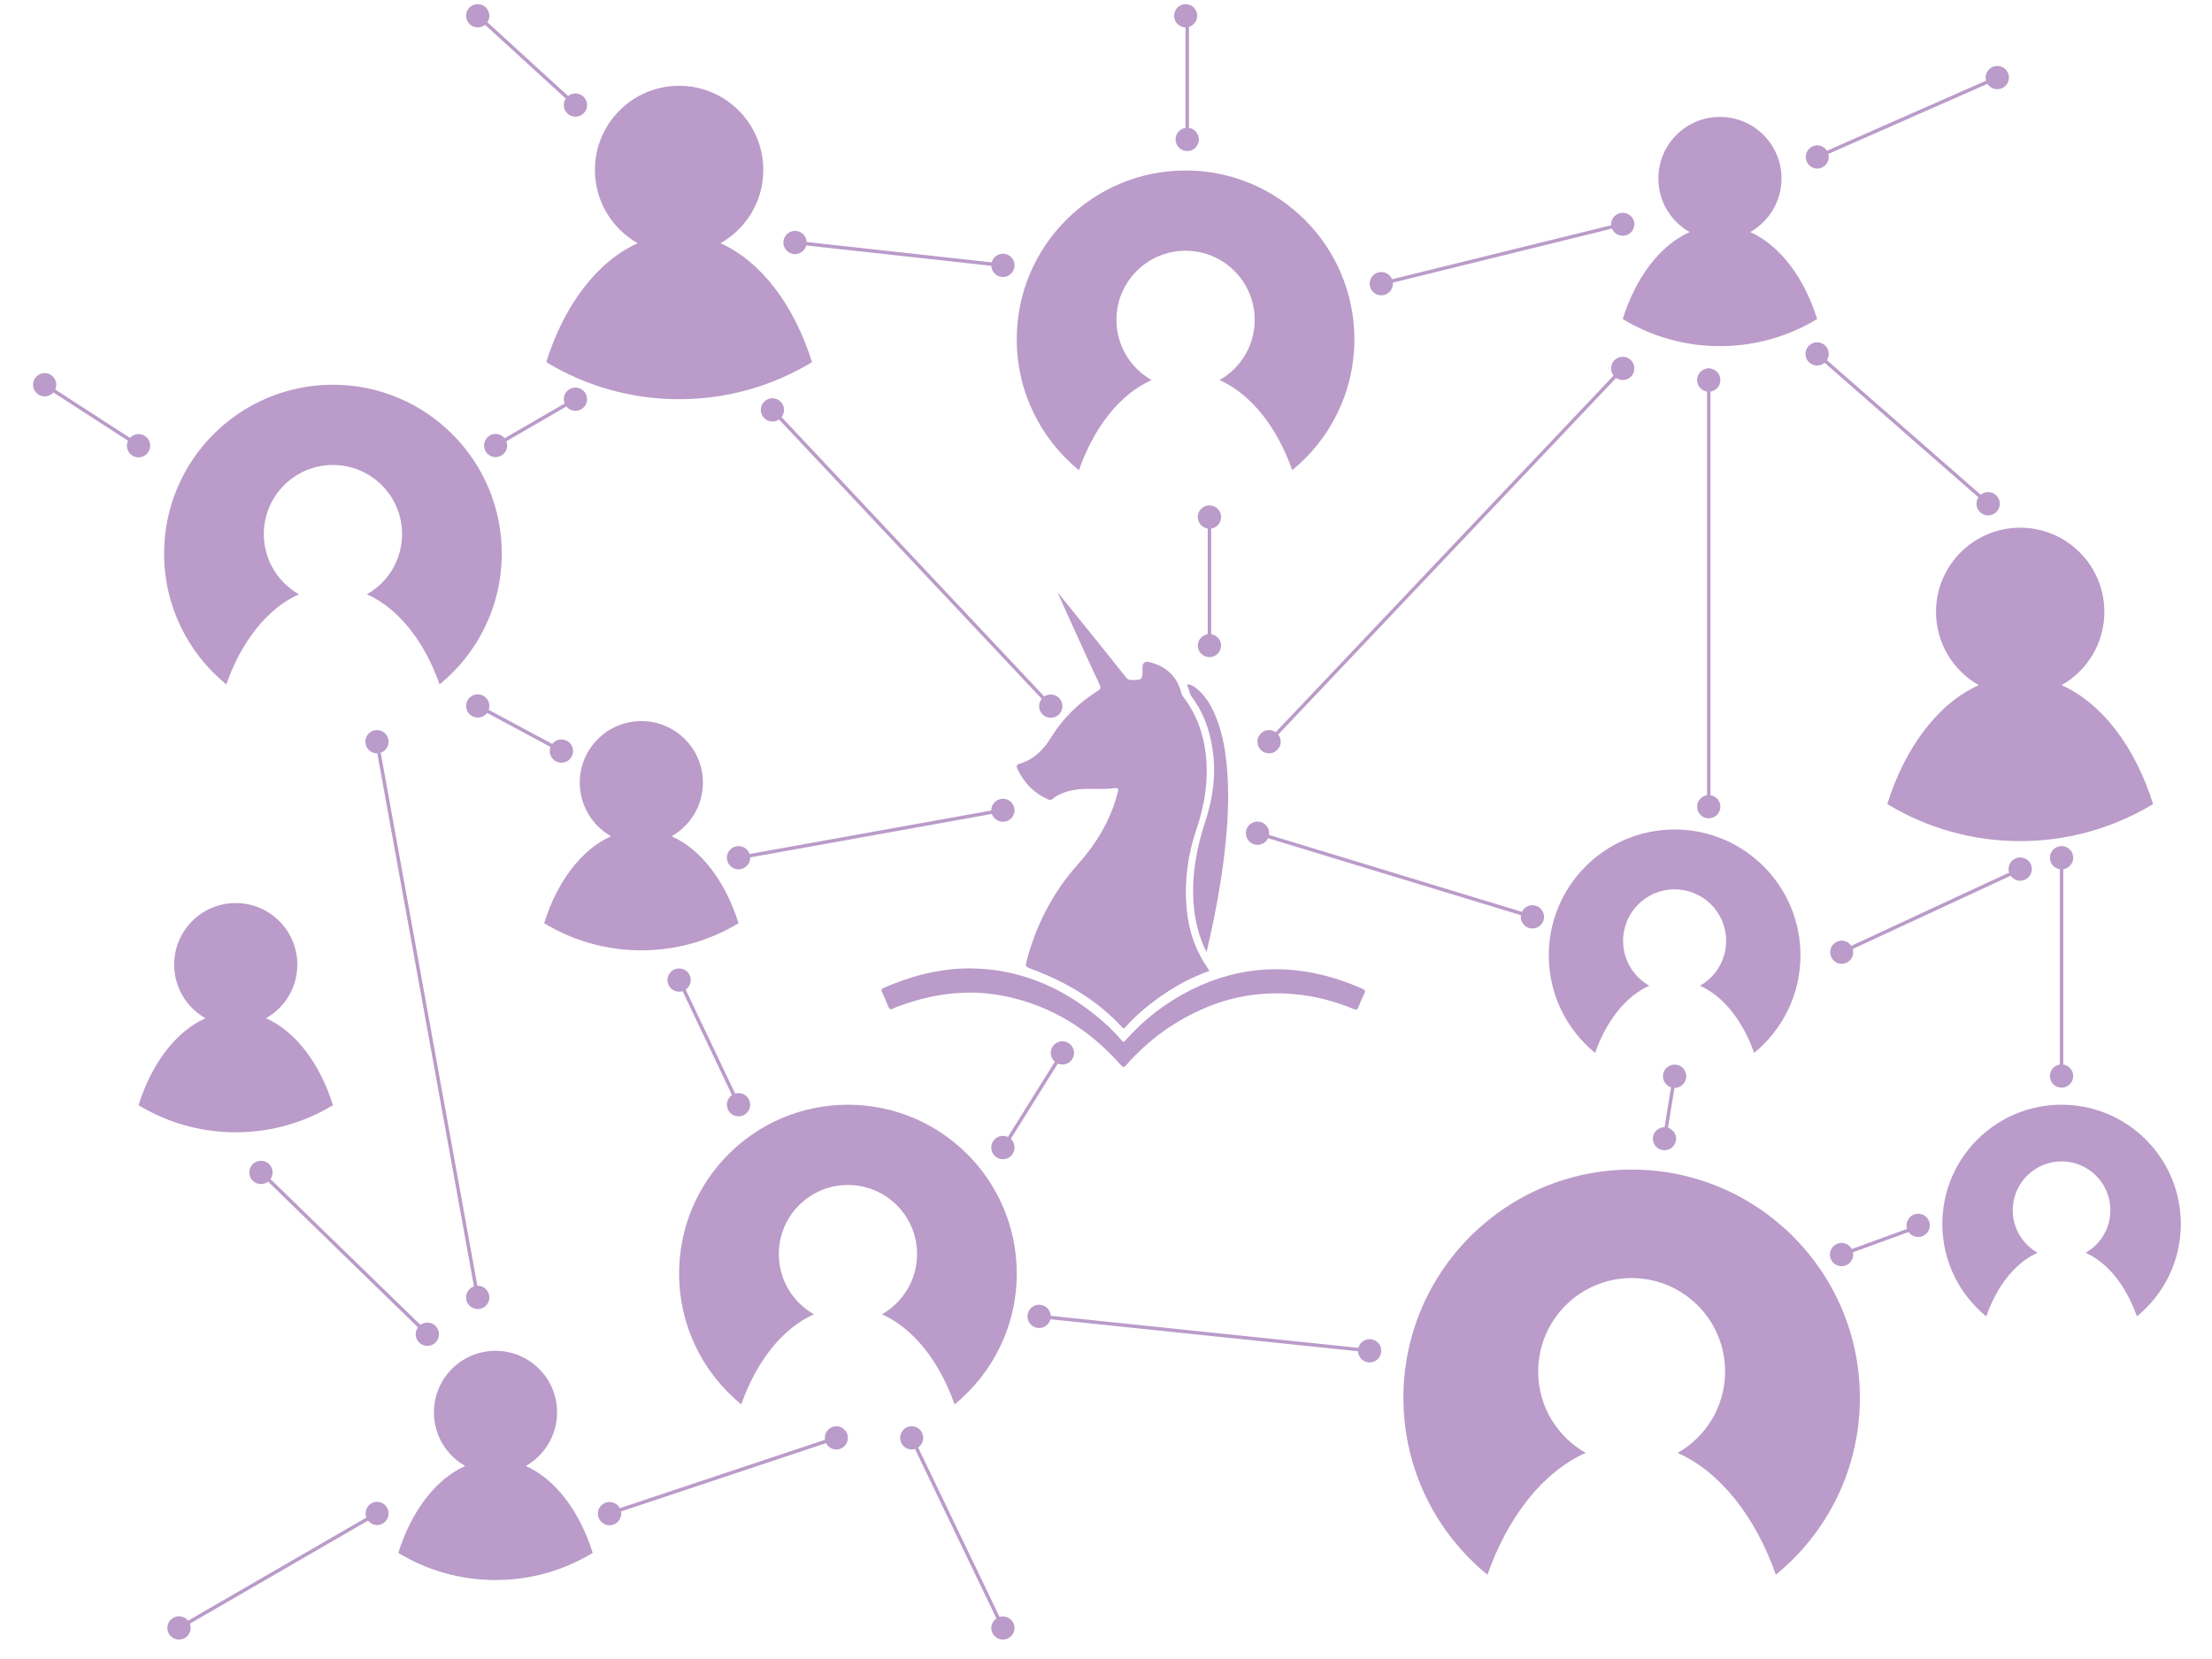
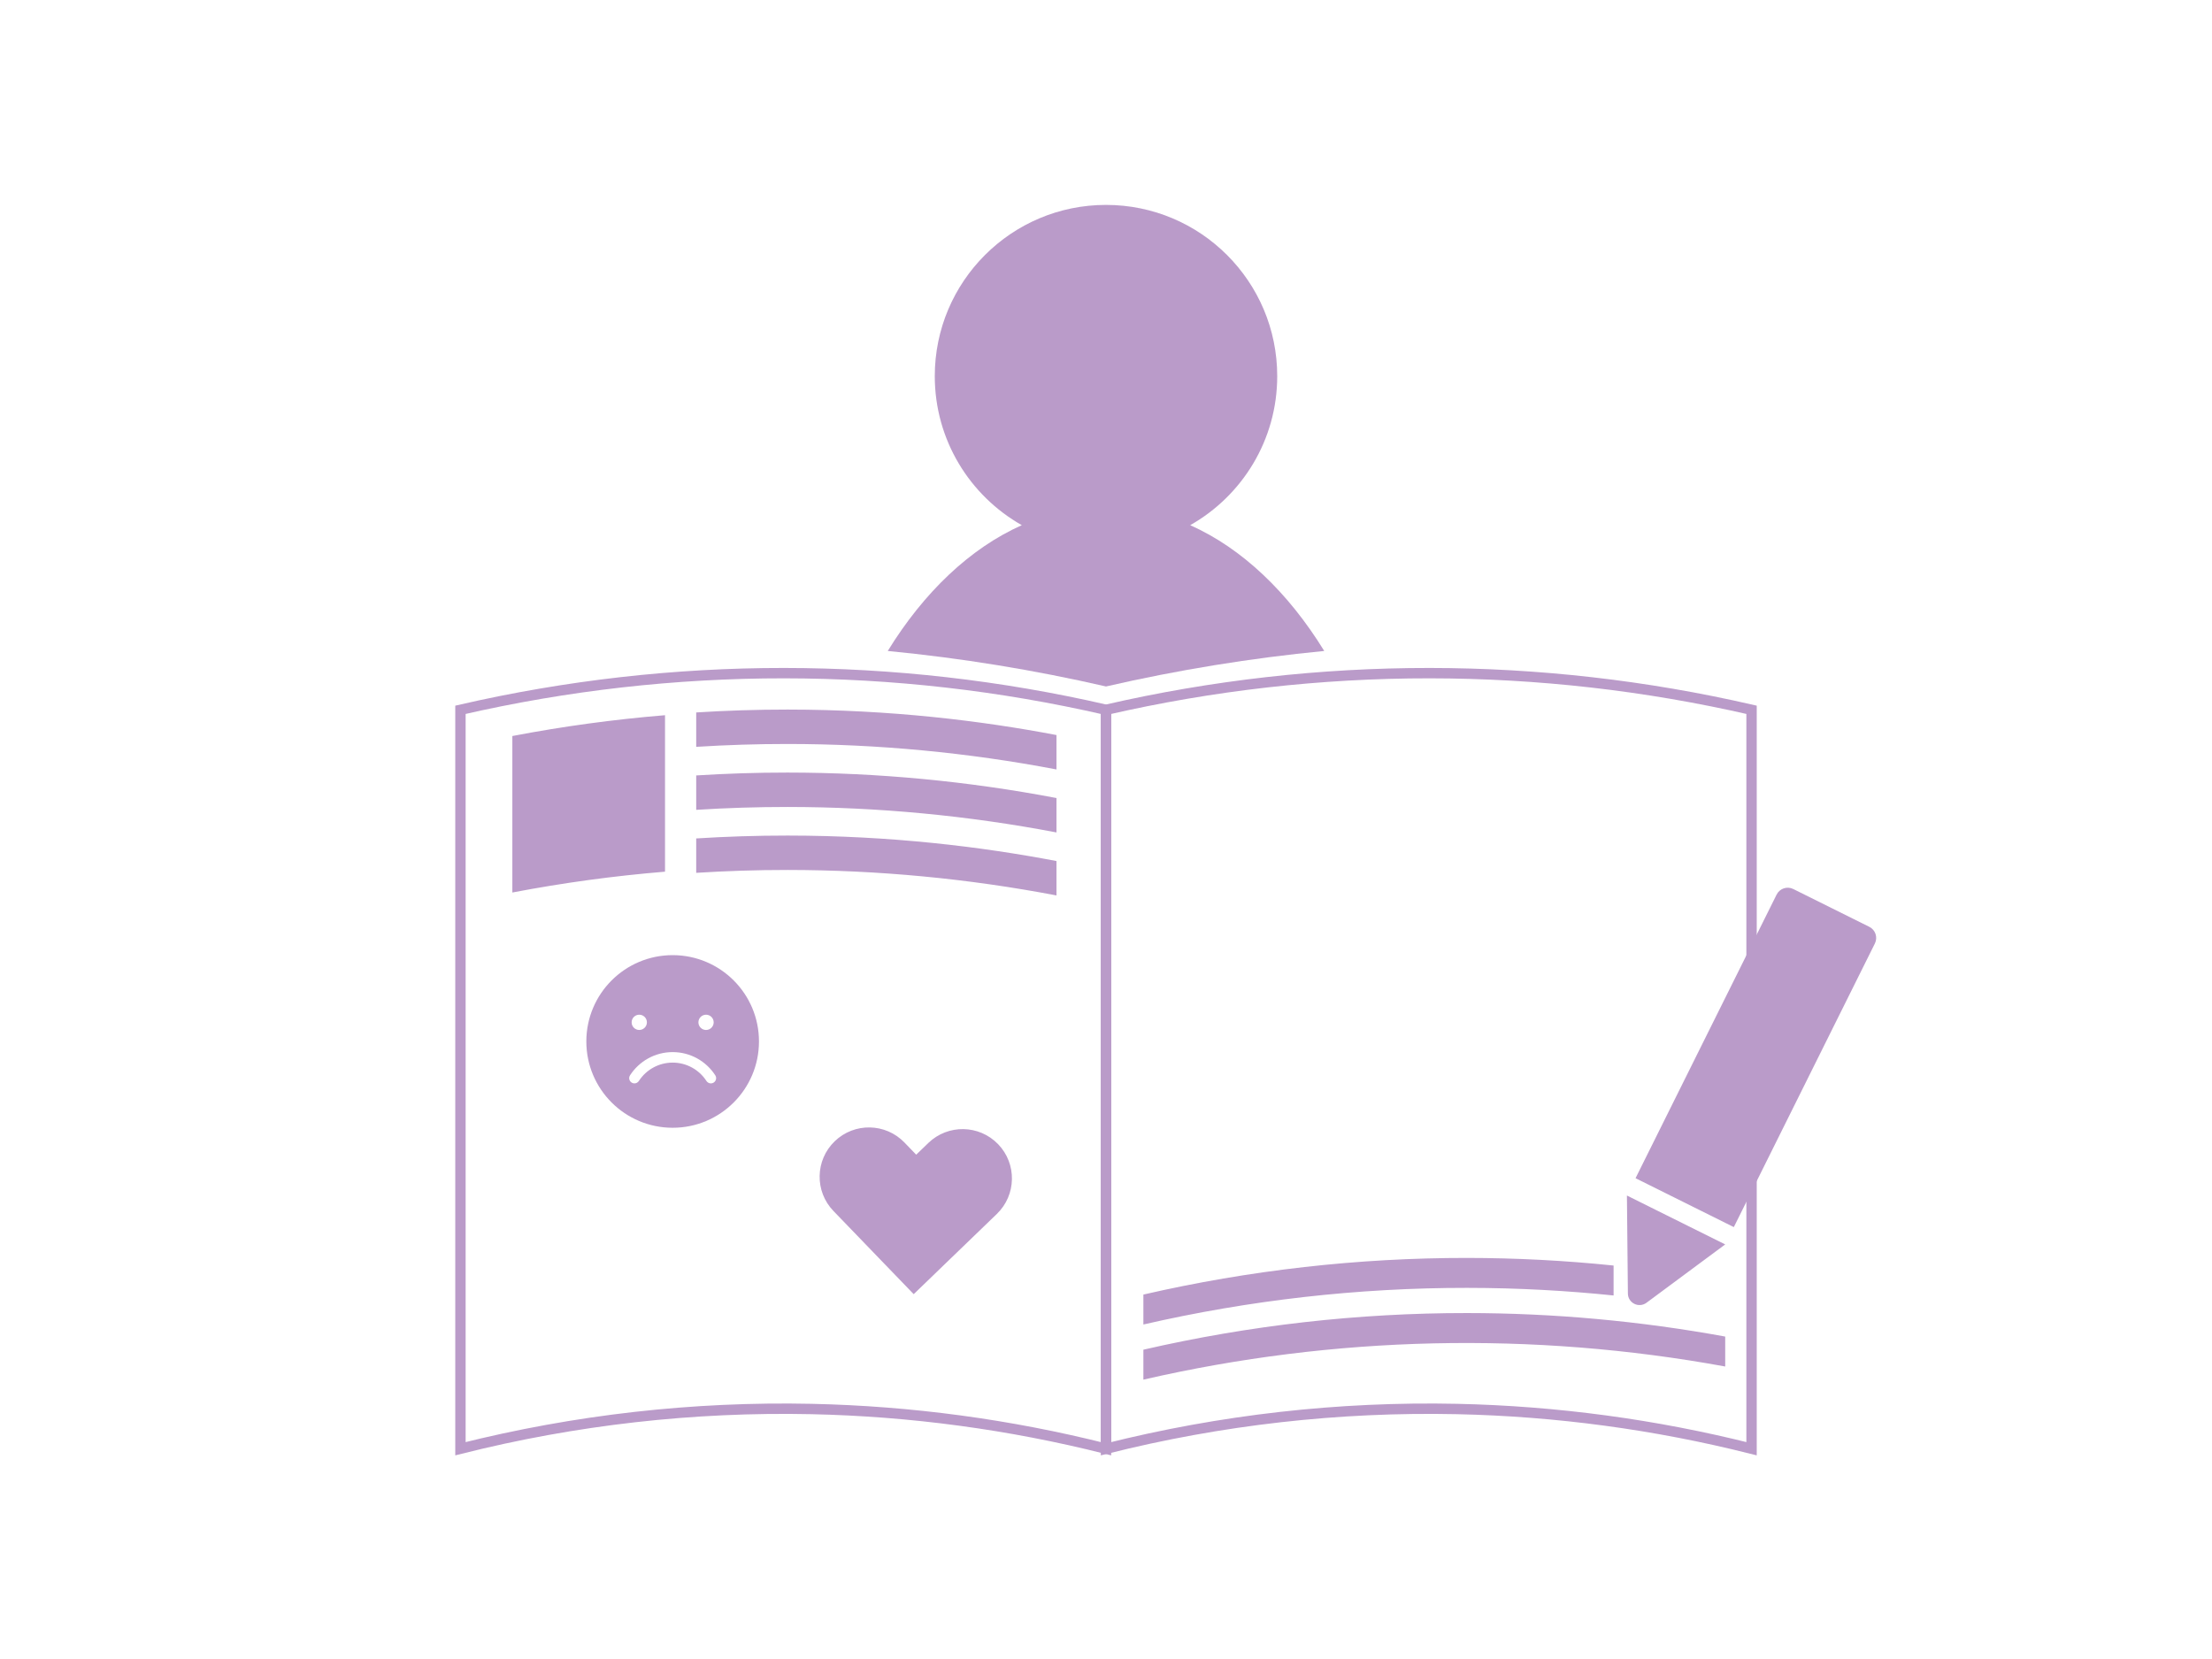
<svg xmlns="http://www.w3.org/2000/svg" width="640pt" height="640" viewBox="0 0 640 480" version="1.2">
-   <path style="stroke:none;fill-rule:nonzero;fill:#ba9bc9;fill-opacity:1" d="M472.086 338.395c-36.473 0-66.035 29.566-66.035 66.035 0 20.648 9.476 39.078 24.316 51.187 5.926-16.894 16.137-29.77 28.422-35.25-8.203-4.644-13.746-13.445-13.746-23.543 0-14.933 12.11-27.043 27.043-27.043 14.934 0 27.043 12.11 27.043 27.043 0 10.098-5.54 18.899-13.742 23.543 12.281 5.48 22.496 18.356 28.418 35.25 14.84-12.11 24.316-30.539 24.316-51.187 0-36.47-29.562-66.035-66.035-66.035M208.469 70.375c7.386-4.18 12.375-12.105 12.375-21.2 0-13.452-10.903-24.355-24.356-24.355-13.449 0-24.355 10.903-24.355 24.356 0 9.094 4.992 17.02 12.379 21.199-11.696 5.223-21.305 17.883-26.469 34.398 11.21 6.805 24.371 10.727 38.445 10.727 14.075 0 27.235-3.922 38.45-10.727-5.168-16.515-14.774-29.175-26.47-34.398m-56.343 353.773c5.402-3.058 9.055-8.855 9.055-15.507 0-9.84-7.977-17.813-17.817-17.813-9.836 0-17.812 7.973-17.812 17.813 0 6.652 3.648 12.449 9.054 15.507-8.554 3.817-15.582 13.079-19.363 25.157 8.203 4.98 17.828 7.847 28.121 7.847 10.297 0 19.922-2.867 28.125-7.847-3.781-12.078-10.808-21.34-19.363-25.157M96.332 111.316c-26.977 0-48.848 21.868-48.848 48.844 0 15.27 7.012 28.903 17.989 37.86 4.382-12.497 11.933-22.02 21.02-26.075-6.067-3.433-10.165-9.941-10.165-17.414 0-11.043 8.953-20 20.004-20 11.047 0 20 8.957 20 20 0 7.473-4.098 13.98-10.164 17.414 9.086 4.055 16.637 13.578 21.02 26.075 10.976-8.958 17.988-22.59 17.988-37.86 0-26.976-21.871-48.844-48.844-48.844M506.39 67.148c5.403-3.062 9.055-8.859 9.055-15.507 0-9.84-7.976-17.817-17.816-17.817-9.836 0-17.813 7.977-17.813 17.817 0 6.648 3.649 12.445 9.051 15.507-8.555 3.817-15.578 13.079-19.36 25.157a54.053 54.053 0 0 0 28.122 7.843c10.297 0 19.922-2.867 28.121-7.843-3.777-12.078-10.805-21.34-19.36-25.157M76.969 294.605c5.402-3.058 9.054-8.855 9.054-15.507 0-9.84-7.976-17.817-17.816-17.817-9.836 0-17.812 7.977-17.812 17.817 0 6.652 3.648 12.449 9.054 15.507-8.558 3.817-15.582 13.079-19.363 25.157 8.203 4.98 17.828 7.843 28.121 7.843 10.297 0 19.922-2.863 28.125-7.843-3.781-12.078-10.809-21.34-19.363-25.157m168.363 25.024c-26.977 0-48.844 21.871-48.844 48.844 0 15.273 7.012 28.906 17.989 37.863 4.378-12.496 11.933-22.02 21.02-26.074-6.067-3.434-10.165-9.942-10.165-17.414 0-11.047 8.953-20 20-20s20.004 8.953 20.004 20c0 7.472-4.098 13.98-10.164 17.414 9.086 4.054 16.637 13.578 21.02 26.074 10.976-8.957 17.984-22.59 17.984-37.863 0-26.973-21.867-48.844-48.844-48.844M343.02 49.328c-26.973 0-48.844 21.867-48.844 48.844 0 15.273 7.012 28.906 17.988 37.863 4.383-12.5 11.934-22.02 21.02-26.074-6.067-3.434-10.164-9.945-10.164-17.414 0-11.047 8.953-20 20-20 11.046 0 20.003 8.953 20.003 20 0 7.469-4.097 13.98-10.164 17.414 9.086 4.055 16.637 13.574 21.02 26.074 10.976-8.957 17.984-22.59 17.984-37.863 0-26.977-21.867-48.844-48.843-48.844m253.46 148.91c7.387-4.183 12.38-12.11 12.38-21.203 0-13.453-10.907-24.355-24.356-24.355-13.453 0-24.356 10.902-24.356 24.355 0 9.094 4.989 17.02 12.375 21.203-11.695 5.219-21.3 17.883-26.468 34.395 11.215 6.804 24.375 10.726 38.449 10.726 14.074 0 27.234-3.922 38.445-10.726-5.168-16.512-14.773-29.176-26.469-34.395m-402.16 43.715c5.403-3.058 9.051-8.855 9.051-15.508 0-9.84-7.976-17.812-17.812-17.812-9.84 0-17.813 7.972-17.813 17.812 0 6.653 3.649 12.45 9.05 15.508-8.554 3.817-15.581 13.078-19.358 25.16 8.199 4.977 17.824 7.844 28.12 7.844 10.294 0 19.919-2.867 28.122-7.844-3.782-12.082-10.805-21.343-19.36-25.16m402.157 77.676c-19.055 0-34.5 15.45-34.5 34.5 0 10.789 4.949 20.418 12.703 26.742 3.093-8.824 8.43-15.55 14.847-18.414-4.285-2.426-7.18-7.023-7.18-12.3 0-7.802 6.325-14.126 14.13-14.126 7.8 0 14.125 6.324 14.125 14.125 0 5.278-2.891 9.875-7.18 12.301 6.418 2.863 11.754 9.59 14.848 18.414 7.753-6.324 12.707-15.953 12.707-26.742 0-19.05-15.446-34.5-34.5-34.5M484.52 240c-20.11 0-36.41 16.3-36.41 36.41 0 11.387 5.222 21.547 13.406 28.227 3.265-9.317 8.898-16.418 15.671-19.438-4.523-2.562-7.578-7.414-7.578-12.98 0-8.235 6.676-14.91 14.91-14.91 8.235 0 14.91 6.675 14.91 14.91 0 5.566-3.054 10.418-7.577 12.98 6.773 3.02 12.402 10.121 15.671 19.438 8.18-6.68 13.407-16.84 13.407-28.227 0-20.11-16.301-36.41-36.41-36.41" />
-   <path style="fill:none;stroke-width:1;stroke-linecap:butt;stroke-linejoin:miter;stroke:#ba9bc9;stroke-opacity:1;stroke-miterlimit:10" d="m0 .001 80.536-85.656" transform="matrix(1 0 0 -1 223.484 118.595)" />
-   <path style="fill:none;stroke-width:1;stroke-linecap:butt;stroke-linejoin:miter;stroke:#ba9bc9;stroke-opacity:1;stroke-miterlimit:10" d="m.001-.001-23.129-13.403" transform="matrix(1 0 0 -1 166.49 115.499)" />
-   <path style="fill:none;stroke-width:1;stroke-linecap:butt;stroke-linejoin:miter;stroke:#ba9bc9;stroke-opacity:1;stroke-miterlimit:10" d="M-.001.001 29.15-160.784" transform="matrix(1 0 0 -1 109.067 214.595)" />
-   <path style="fill:none;stroke-width:1;stroke-linecap:butt;stroke-linejoin:miter;stroke:#ba9bc9;stroke-opacity:1;stroke-miterlimit:10" d="m0 0 48.148-46.821" transform="matrix(1 0 0 -1 75.497 339.16)" />
-   <path style="fill:none;stroke-width:1;stroke-linecap:butt;stroke-linejoin:miter;stroke:#ba9bc9;stroke-opacity:1;stroke-miterlimit:10" d="m0 0 17.19-36.126" transform="matrix(1 0 0 -1 196.489 283.503)" />
-   <path style="fill:none;stroke-width:1;stroke-linecap:butt;stroke-linejoin:miter;stroke:#ba9bc9;stroke-opacity:1;stroke-miterlimit:10" d="m0 .002 76.492 13.757" transform="matrix(1 0 0 -1 213.68 248.166)" />
-   <path style="fill:none;stroke-width:1;stroke-linecap:butt;stroke-linejoin:miter;stroke:#ba9bc9;stroke-opacity:1;stroke-miterlimit:10" d="M.002 0 24.22-12.996" transform="matrix(1 0 0 -1 138.22 204.25)" />
-   <path style="fill:none;stroke-width:1;stroke-linecap:butt;stroke-linejoin:miter;stroke:#ba9bc9;stroke-opacity:1;stroke-miterlimit:10" d="m-.001 0-57.274-33.128" transform="matrix(1 0 0 -1 109.067 437.883)" />
-   <path style="fill:none;stroke-width:1;stroke-linecap:butt;stroke-linejoin:miter;stroke:#ba9bc9;stroke-opacity:1;stroke-miterlimit:10" d="m0 0-27.165 17.585" transform="matrix(1 0 0 -1 40.087 128.902)" />
-   <path style="fill:none;stroke-width:1;stroke-linecap:butt;stroke-linejoin:miter;stroke:#ba9bc9;stroke-opacity:1;stroke-miterlimit:10" d="m.001 0-28.27 25.84" transform="matrix(1 0 0 -1 166.49 30.399)" />
-   <path style="fill:none;stroke-width:1;stroke-linecap:butt;stroke-linejoin:miter;stroke:#ba9bc9;stroke-opacity:1;stroke-miterlimit:10" d="M-.001-.001 60.147-6.62" transform="matrix(1 0 0 -1 230.024 70.159)" />
-   <path style="fill:none;stroke-width:1;stroke-linecap:butt;stroke-linejoin:miter;stroke:#ba9bc9;stroke-opacity:1;stroke-miterlimit:10" d="M-.001.001V35.78" transform="matrix(1 0 0 -1 343.497 40.337)" />
-   <path style="fill:none;stroke-width:1;stroke-linecap:butt;stroke-linejoin:miter;stroke:#ba9bc9;stroke-opacity:1;stroke-miterlimit:10" d="m0 .002 69.864 17.226" transform="matrix(1 0 0 -1 399.644 82.08)" />
-   <path style="fill:none;stroke-width:1;stroke-linecap:butt;stroke-linejoin:miter;stroke:#ba9bc9;stroke-opacity:1;stroke-miterlimit:10" d="m.002.001 102.328 108" transform="matrix(1 0 0 -1 367.178 214.595)" />
-   <path style="fill:none;stroke-width:1;stroke-linecap:butt;stroke-linejoin:miter;stroke:#ba9bc9;stroke-opacity:1;stroke-miterlimit:10" d="M.002.001v-124.566" transform="matrix(1 0 0 -1 494.393 106.595)" />
-   <path style="fill:none;stroke-width:1;stroke-linecap:butt;stroke-linejoin:miter;stroke:#ba9bc9;stroke-opacity:1;stroke-miterlimit:10" d="m0 .002 49.473-43.29" transform="matrix(1 0 0 -1 525.753 102.4)" />
-   <path style="fill:none;stroke-width:1;stroke-linecap:butt;stroke-linejoin:miter;stroke:#ba9bc9;stroke-opacity:1;stroke-miterlimit:10" d="m-.002 0 52.13 22.968" transform="matrix(1 0 0 -1 525.751 45.417)" />
-   <path style="stroke:none;fill-rule:nonzero;fill:#ba9bc9;fill-opacity:1" d="M497.762 233.398a3.368 3.368 0 0 1-3.367 3.368 3.368 3.368 0 1 1 3.367-3.368" />
-   <path style="fill:none;stroke-width:1;stroke-linecap:butt;stroke-linejoin:miter;stroke:#ba9bc9;stroke-opacity:1;stroke-miterlimit:10" d="M0 .001v37.102" transform="matrix(1 0 0 -1 349.929 186.767)" />
-   <path style="stroke:none;fill-rule:nonzero;fill:#ba9bc9;fill-opacity:1" d="M353.297 149.664a3.368 3.368 0 0 1-6.735 0 3.368 3.368 0 1 1 6.735 0m0 37.102a3.37 3.37 0 0 1-3.367 3.37 3.37 3.37 0 0 1-3.368-3.37 3.368 3.368 0 0 1 6.735 0" />
-   <path style="fill:none;stroke-width:1;stroke-linecap:butt;stroke-linejoin:miter;stroke:#ba9bc9;stroke-opacity:1;stroke-miterlimit:10" d="m0 0-79.566 24.216" transform="matrix(1 0 0 -1 443.374 265.282)" />
-   <path style="stroke:none;fill-rule:nonzero;fill:#ba9bc9;fill-opacity:1" d="M364.797 237.848a3.367 3.367 0 1 1-1.977 6.437 3.367 3.367 0 0 1 1.977-6.437m79.566 24.215a3.367 3.367 0 0 1 2.23 4.207 3.37 3.37 0 0 1-4.206 2.234 3.377 3.377 0 0 1-2.235-4.211 3.371 3.371 0 0 1 4.211-2.23m-73.816-47.469a3.368 3.368 0 1 1-6.738 0 3.368 3.368 0 0 1 3.37-3.367 3.368 3.368 0 0 1 3.368 3.367m102.328-108a3.368 3.368 0 1 1-3.367-3.367 3.368 3.368 0 0 1 3.367 3.367m105.719 39.094a3.368 3.368 0 1 1-6.735-.001 3.368 3.368 0 0 1 6.735 0m-80.832-35.722a3.368 3.368 0 0 1-3.367 3.367 3.368 3.368 0 1 1 0-6.738 3.368 3.368 0 0 1 3.367 3.37m31.359-7.566a3.368 3.368 0 1 1-3.367-3.367 3.368 3.368 0 0 1 3.367 3.367m0-56.98a3.368 3.368 0 0 1-3.371 3.367 3.368 3.368 0 0 1 0-6.734 3.368 3.368 0 0 1 3.371 3.367m52.125-22.968a3.368 3.368 0 0 1-3.367 3.366 3.368 3.368 0 1 1 0-6.738 3.368 3.368 0 0 1 3.367 3.371M472.875 64.852a3.37 3.37 0 0 1-3.367 3.37 3.37 3.37 0 0 1-3.367-3.37 3.368 3.368 0 0 1 6.734 0m-69.863 17.226a3.368 3.368 0 1 1-3.367-3.367 3.368 3.368 0 0 1 3.367 3.367m-56.149-41.742a3.368 3.368 0 1 1-3.367-3.367 3.368 3.368 0 0 1 3.367 3.367m-.473-35.777a3.368 3.368 0 0 1-3.37 3.367 3.368 3.368 0 0 1 0-6.735 3.368 3.368 0 0 1 3.37 3.368M233.395 70.16a3.37 3.37 0 0 1-3.372 3.367 3.368 3.368 0 0 1-3.367-3.367 3.368 3.368 0 1 1 6.739 0m60.145 6.617a3.368 3.368 0 1 1-3.368-3.367 3.368 3.368 0 0 1 3.367 3.367M169.86 30.398a3.368 3.368 0 0 1-3.368 3.368 3.37 3.37 0 0 1-3.37-3.368 3.37 3.37 0 0 1 3.37-3.367 3.368 3.368 0 0 1 3.367 3.367M141.59 4.559a3.368 3.368 0 0 1-3.367 3.367 3.368 3.368 0 1 1 3.367-3.367M169.86 115.5a3.368 3.368 0 0 1-3.368 3.367 3.37 3.37 0 0 1-3.37-3.367 3.374 3.374 0 0 1 3.37-3.371 3.37 3.37 0 0 1 3.367 3.371m137.528 88.75a3.368 3.368 0 1 1-6.735 0 3.368 3.368 0 0 1 6.735 0m-80.535-85.656a3.368 3.368 0 1 1-3.368-3.367 3.368 3.368 0 0 1 3.368 3.367m-80.118 10.308a3.368 3.368 0 0 1-3.37 3.368 3.368 3.368 0 0 1 0-6.735 3.368 3.368 0 0 1 3.37 3.367m-34.296 85.692a3.368 3.368 0 1 1-6.738 0 3.368 3.368 0 0 1 3.366-3.367 3.37 3.37 0 0 1 3.371 3.367m181.103 19.812a3.368 3.368 0 1 1-6.736 0 3.368 3.368 0 0 1 6.735 0m-76.492 13.758a3.368 3.368 0 1 1-3.367-3.367 3.368 3.368 0 0 1 3.367 3.367m-51.238-30.918a3.368 3.368 0 1 1-6.735 0 3.368 3.368 0 0 1 6.735 0M141.59 204.25a3.368 3.368 0 0 1-3.367 3.367 3.368 3.368 0 1 1 3.367-3.367m-98.137-75.348a3.368 3.368 0 1 1-6.735 0 3.368 3.368 0 0 1 6.735 0M16.29 111.316a3.368 3.368 0 0 1-3.368 3.368 3.368 3.368 0 1 1 0-6.739 3.368 3.368 0 0 1 3.367 3.371m183.566 172.188a3.368 3.368 0 1 1-6.735 0 3.368 3.368 0 0 1 6.735 0m17.192 36.125a3.368 3.368 0 1 1-3.367-3.367 3.368 3.368 0 0 1 3.367 3.367m-75.457 55.75a3.368 3.368 0 1 1-6.738 0 3.368 3.368 0 0 1 3.37-3.367 3.368 3.368 0 0 1 3.368 3.367m-29.152 62.504a3.37 3.37 0 0 1-3.372 3.367 3.368 3.368 0 0 1 0-6.734 3.37 3.37 0 0 1 3.371 3.367M55.16 471.012a3.368 3.368 0 0 1-3.367 3.367 3.368 3.368 0 1 1 3.367-3.367M78.863 339.16a3.368 3.368 0 1 1-6.735 0 3.368 3.368 0 0 1 6.735 0m48.149 46.82a3.368 3.368 0 1 1-6.735 0 3.368 3.368 0 0 1 6.735 0m118.308 30.04a3.368 3.368 0 0 1-3.37 3.367 3.368 3.368 0 0 1 0-6.735 3.368 3.368 0 0 1 3.37 3.368m-65.597 21.863a3.368 3.368 0 1 1-6.735 0 3.368 3.368 0 0 1 6.735 0" />
-   <path style="fill:none;stroke-width:1;stroke-linecap:butt;stroke-linejoin:miter;stroke:#ba9bc9;stroke-opacity:1;stroke-miterlimit:10" d="m0-.001-51.683-23.977" transform="matrix(1 0 0 -1 584.503 251.534)" />
-   <path style="fill:none;stroke-width:1;stroke-linecap:butt;stroke-linejoin:miter;stroke:#ba9bc9;stroke-opacity:1;stroke-miterlimit:10" d="M.001.002v-63.168" transform="matrix(1 0 0 -1 596.475 248.166)" />
-   <path style="fill:none;stroke-width:1;stroke-linecap:butt;stroke-linejoin:miter;stroke:#ba9bc9;stroke-opacity:1;stroke-miterlimit:10" d="m0-.001 17.215 27.574" transform="matrix(1 0 0 -1 290.172 332.21)" />
-   <path style="fill:none;stroke-width:1;stroke-linecap:butt;stroke-linejoin:miter;stroke:#ba9bc9;stroke-opacity:1;stroke-miterlimit:10" d="m.001.001 95.625-9.95" transform="matrix(1 0 0 -1 300.65 380.872)" />
-   <path style="fill:none;stroke-width:1;stroke-linecap:butt;stroke-linejoin:miter;stroke:#ba9bc9;stroke-opacity:1;stroke-miterlimit:10" d="m0 0-2.937-18.11" transform="matrix(1 0 0 -1 484.52 311.331)" />
-   <path style="fill:none;stroke-width:1;stroke-linecap:butt;stroke-linejoin:miter;stroke:#ba9bc9;stroke-opacity:1;stroke-miterlimit:10" d="m-.002-.002 22.973 8.364" transform="matrix(1 0 0 -1 532.822 362.983)" />
-   <path style="fill:none;stroke-width:1;stroke-linecap:butt;stroke-linejoin:miter;stroke:#ba9bc9;stroke-opacity:1;stroke-miterlimit:10" d="m0 0 65.593 21.864" transform="matrix(1 0 0 -1 176.356 437.883)" />
-   <path style="fill:none;stroke-width:1;stroke-linecap:butt;stroke-linejoin:miter;stroke:#ba9bc9;stroke-opacity:1;stroke-miterlimit:10" d="M-.002-.001 26.42-54.993" transform="matrix(1 0 0 -1 263.752 416.018)" />
-   <path style="stroke:none;fill-rule:nonzero;fill:#ba9bc9;fill-opacity:1" d="M310.754 304.633a3.368 3.368 0 1 1-3.367-3.367 3.368 3.368 0 0 1 3.367 3.367M293.54 471.012a3.368 3.368 0 1 1-6.736-.001 3.368 3.368 0 0 1 6.735 0m-26.418-54.991a3.368 3.368 0 0 1-3.371 3.367 3.368 3.368 0 0 1 0-6.735 3.368 3.368 0 0 1 3.371 3.368m26.419-83.926a3.368 3.368 0 0 1-6.735 0 3.368 3.368 0 1 1 6.734 0m10.481 48.777a3.368 3.368 0 0 1-3.368 3.367 3.368 3.368 0 1 1 3.368-3.367m95.625 9.949a3.37 3.37 0 0 1-3.368 3.371 3.374 3.374 0 0 1-3.37-3.37 3.37 3.37 0 0 1 3.37-3.368 3.368 3.368 0 0 1 3.368 3.367m200.199-79.488a3.368 3.368 0 0 1-3.367 3.367 3.37 3.37 0 0 1-3.372-3.367 3.37 3.37 0 0 1 3.372-3.367 3.368 3.368 0 0 1 3.367 3.367m0-63.168a3.368 3.368 0 1 1-6.739 0 3.37 3.37 0 0 1 3.372-3.367 3.368 3.368 0 0 1 3.367 3.367m-41.489 106.457a3.368 3.368 0 0 1-6.734 0 3.368 3.368 0 1 1 6.734 0m-22.164 8.363a3.368 3.368 0 0 1-3.37 3.368 3.368 3.368 0 0 1-3.368-3.368 3.368 3.368 0 1 1 6.738 0m51.68-111.449a3.368 3.368 0 0 1-6.734 0 3.368 3.368 0 1 1 6.734 0m-51.68 23.977a3.368 3.368 0 0 1-3.37 3.367 3.368 3.368 0 0 1 0-6.734 3.368 3.368 0 0 1 3.37 3.367m-51.241 53.929a3.368 3.368 0 1 1-6.736 0 3.368 3.368 0 0 1 6.735 0m2.938-18.109a3.368 3.368 0 1 1-6.735 0 3.368 3.368 0 0 1 6.735 0M325.75 195.953c.41.527.848.79 1.54.79 3.28 0 3.28.019 3.28-3.25 0-.243-.011-.481.008-.72.102-.972.75-1.472 1.692-1.261 4.918 1.129 8.238 3.98 9.52 8.968.108.41.28.743.53 1.083 3.688 4.82 5.77 10.289 6.5 16.28.93 7.618-.222 14.977-2.691 22.2-2.512 7.367-3.48 14.98-2.809 22.75.547 6.39 2.57 12.289 6.27 17.57.117.16.219.34.34.54-5.403 1.91-10.32 4.628-14.91 7.94-3.403 2.45-6.57 5.157-9.36 8.29-.34.379-.543.597-1 .09-7.441-8.121-16.703-13.391-26.922-17.13-.87-.32-1.039-.683-.82-1.53 2.691-10.75 7.629-20.282 15.031-28.583 5.2-5.828 9.192-12.417 11.27-20.039.57-2.09.558-2.058-1.602-1.82-1.699.191-3.418.152-5.129.121-3.37-.058-6.71.07-9.828 1.578-.68.332-1.363.672-1.91 1.192-.492.46-.973.539-1.582.261-4.078-1.84-6.969-4.863-8.84-8.902-.348-.75-.078-1.18.652-1.39 4.079-1.2 6.887-3.989 9.04-7.481 3.46-5.617 8.027-10.11 13.59-13.61.89-.558.949-.968.507-1.898-4.039-8.492-12.187-26.699-12.187-26.699s15.867 19.578 19.82 24.66" />
-   <path style="stroke:none;fill-rule:nonzero;fill:#ba9bc9;fill-opacity:1" d="M280.648 280.184c13.61.109 25.48 4.918 36.032 13.32 2.867 2.289 5.55 4.777 7.91 7.598.437.52.61.402.969-.008a62.558 62.558 0 0 1 19.171-14.742c14.16-7.059 28.72-7.68 43.61-2.579a73.132 73.132 0 0 1 5.91 2.34c.64.29.89.54.527 1.278-.668 1.351-1.238 2.742-1.808 4.132-.27.668-.602.7-1.239.438-5.543-2.27-11.28-3.8-17.242-4.328-8.66-.77-17.07.398-25.129 3.71-9.152 3.75-16.98 9.38-23.5 16.81-.582.66-.851.8-1.52.05-8.948-10.152-19.87-17.09-33.19-19.902-10.231-2.16-20.25-1.04-30.051 2.453-.899.316-1.828.59-2.668 1.039-.813.43-1.14.14-1.43-.57a101.344 101.344 0 0 0-1.781-4.141c-.32-.68-.18-.98.52-1.281 3.652-1.57 7.359-2.93 11.218-3.88 4.492-1.12 9.05-1.76 13.691-1.737m68.442-4.672c-2.281-4.66-3.41-9.309-3.75-14.16-.57-8.168.86-16.04 3.418-23.79 2.91-8.832 3.5-17.808.691-26.832a30.353 30.353 0 0 0-4.691-9.18c-.68-.91-.64-2.14-1.2-3.128-.21-.371.16-.45.462-.379.71.168 1.34.5 1.91.95 3.097 2.39 4.847 5.698 6.187 9.26 1.692 4.45 2.453 9.09 2.871 13.81.61 6.84.371 13.68-.258 20.5-.94 10.16-2.75 20.18-5 30.12-.183.84-.37 1.688-.64 2.829" />
+   <path style="fill:none;stroke-width:3;stroke-linecap:butt;stroke-linejoin:miter;stroke:#ba9bc9;stroke-opacity:1;stroke-miterlimit:10" d="M0-.002a382.89 382.89 0 0 1-85.184 11.489A383.28 383.28 0 0 1-186.777-.002v213.793a416.762 416.762 0 0 0 93.64 10.602A416.718 416.718 0 0 0 0 213.791Zm0 0" transform="matrix(1 0 0 -1 320 419.155)" />
+   <path style="fill:none;stroke-width:3;stroke-linecap:butt;stroke-linejoin:miter;stroke:#ba9bc9;stroke-opacity:1;stroke-miterlimit:10" d="M-.002-.002a382.856 382.856 0 0 1-85.183 11.489A383.264 383.264 0 0 1-186.779-.002v213.793a416.771 416.771 0 0 0 93.644 10.602A416.68 416.68 0 0 0-.002 213.791Zm0 0" transform="matrix(1 0 0 -1 506.78 419.155)" />
+   <path style="stroke:none;fill-rule:nonzero;fill:#ba9bc9;fill-opacity:1" d="M192.41 206.93a416.747 416.747 0 0 0-44.172 6.023v45.277a417.709 417.709 0 0 1 44.172-6.027Zm35.528-1.63c-9.18-.003-18.02.298-26.504.833v9.953a418.034 418.034 0 0 1 26.504-.832 416.711 416.711 0 0 1 77.738 7.371v-9.953c-21.77-4.149-48-7.352-77.738-7.371m0 18.226c-9.18-.007-18.02.297-26.504.832v9.953a418.034 418.034 0 0 1 26.504-.832 416.711 416.711 0 0 1 77.738 7.372v-9.954a416.71 416.71 0 0 0-77.738-7.37m0 18.226c-9.18-.008-18.02.297-26.504.832v9.953c8.484-.535 17.324-.84 26.504-.832a416.38 416.38 0 0 1 77.738 7.371v-9.953c-21.77-4.152-48-7.355-77.738-7.371m-22.266 71.706c-.531 0-1.008-.288-1.297-.73a11.63 11.63 0 0 0-9.754-5.285 11.637 11.637 0 0 0-9.758 5.285c-.289.442-.765.73-1.297.73-1.187 0-1.937-1.32-1.293-2.32 2.618-4.05 7.168-6.734 12.348-6.734 5.18 0 9.73 2.684 12.344 6.735.644 1-.102 2.32-1.293 2.32m-20.715-19.875a2.21 2.21 0 0 1 2.211 2.207 2.208 2.208 0 1 1-4.418 0c0-1.219.988-2.207 2.207-2.207m19.324 0a2.208 2.208 0 1 1 0 4.418 2.208 2.208 0 0 1-2.207-2.211c0-1.219.988-2.207 2.207-2.207m-9.66-17.234c-13.793 0-24.976 11.18-24.976 24.972 0 13.793 11.183 24.973 24.976 24.973 13.79 0 24.973-11.18 24.973-24.973s-11.184-24.972-24.973-24.972m73.984 54.336-3.52 3.398-3.401-3.524c-5.473-5.671-14.504-5.832-20.176-.359-5.672 5.469-5.836 14.504-.363 20.176l3.402 3.523 9.906 10.27 9.91 10.27 10.266-9.91 10.273-9.907 3.52-3.398c5.672-5.473 5.836-14.508.363-20.18-5.473-5.672-14.504-5.832-20.18-.36m230.551 29.36-28.437-14.145.281 28.368c.035 2.738 3.156 4.293 5.367 2.668Zm41.688-91.891-21.996-10.937a3.593 3.593 0 0 0-4.82 1.617l-21.524 43.266-17.547 35.28-1.742 3.509 28.433 14.144 1.747-3.508 17.546-35.28 21.52-43.267a3.599 3.599 0 0 0-1.617-4.824m-73.981 98.004a415.48 415.48 0 0 0-42.402-2.203 416.572 416.572 0 0 0-93.645 10.602v8.66a416.825 416.825 0 0 1 93.645-10.598c15.082.008 29.246.844 42.402 2.2Zm32.293 20.55a416.593 416.593 0 0 0-74.695-6.804 416.771 416.771 0 0 0-93.645 10.602v8.664a416.544 416.544 0 0 1 168.34-3.8ZM295.637 151.95c-15.024 6.702-28.348 19.452-38.782 36.394A494.453 494.453 0 0 1 320 198.617a494.798 494.798 0 0 1 63.145-10.273c-10.43-16.942-23.758-29.692-38.782-36.395 15.028-8.508 25.176-24.625 25.176-43.125 0-27.36-22.18-49.539-49.539-49.539-27.36 0-49.54 22.18-49.54 49.54 0 18.5 10.15 34.616 25.177 43.124" />
</svg>
